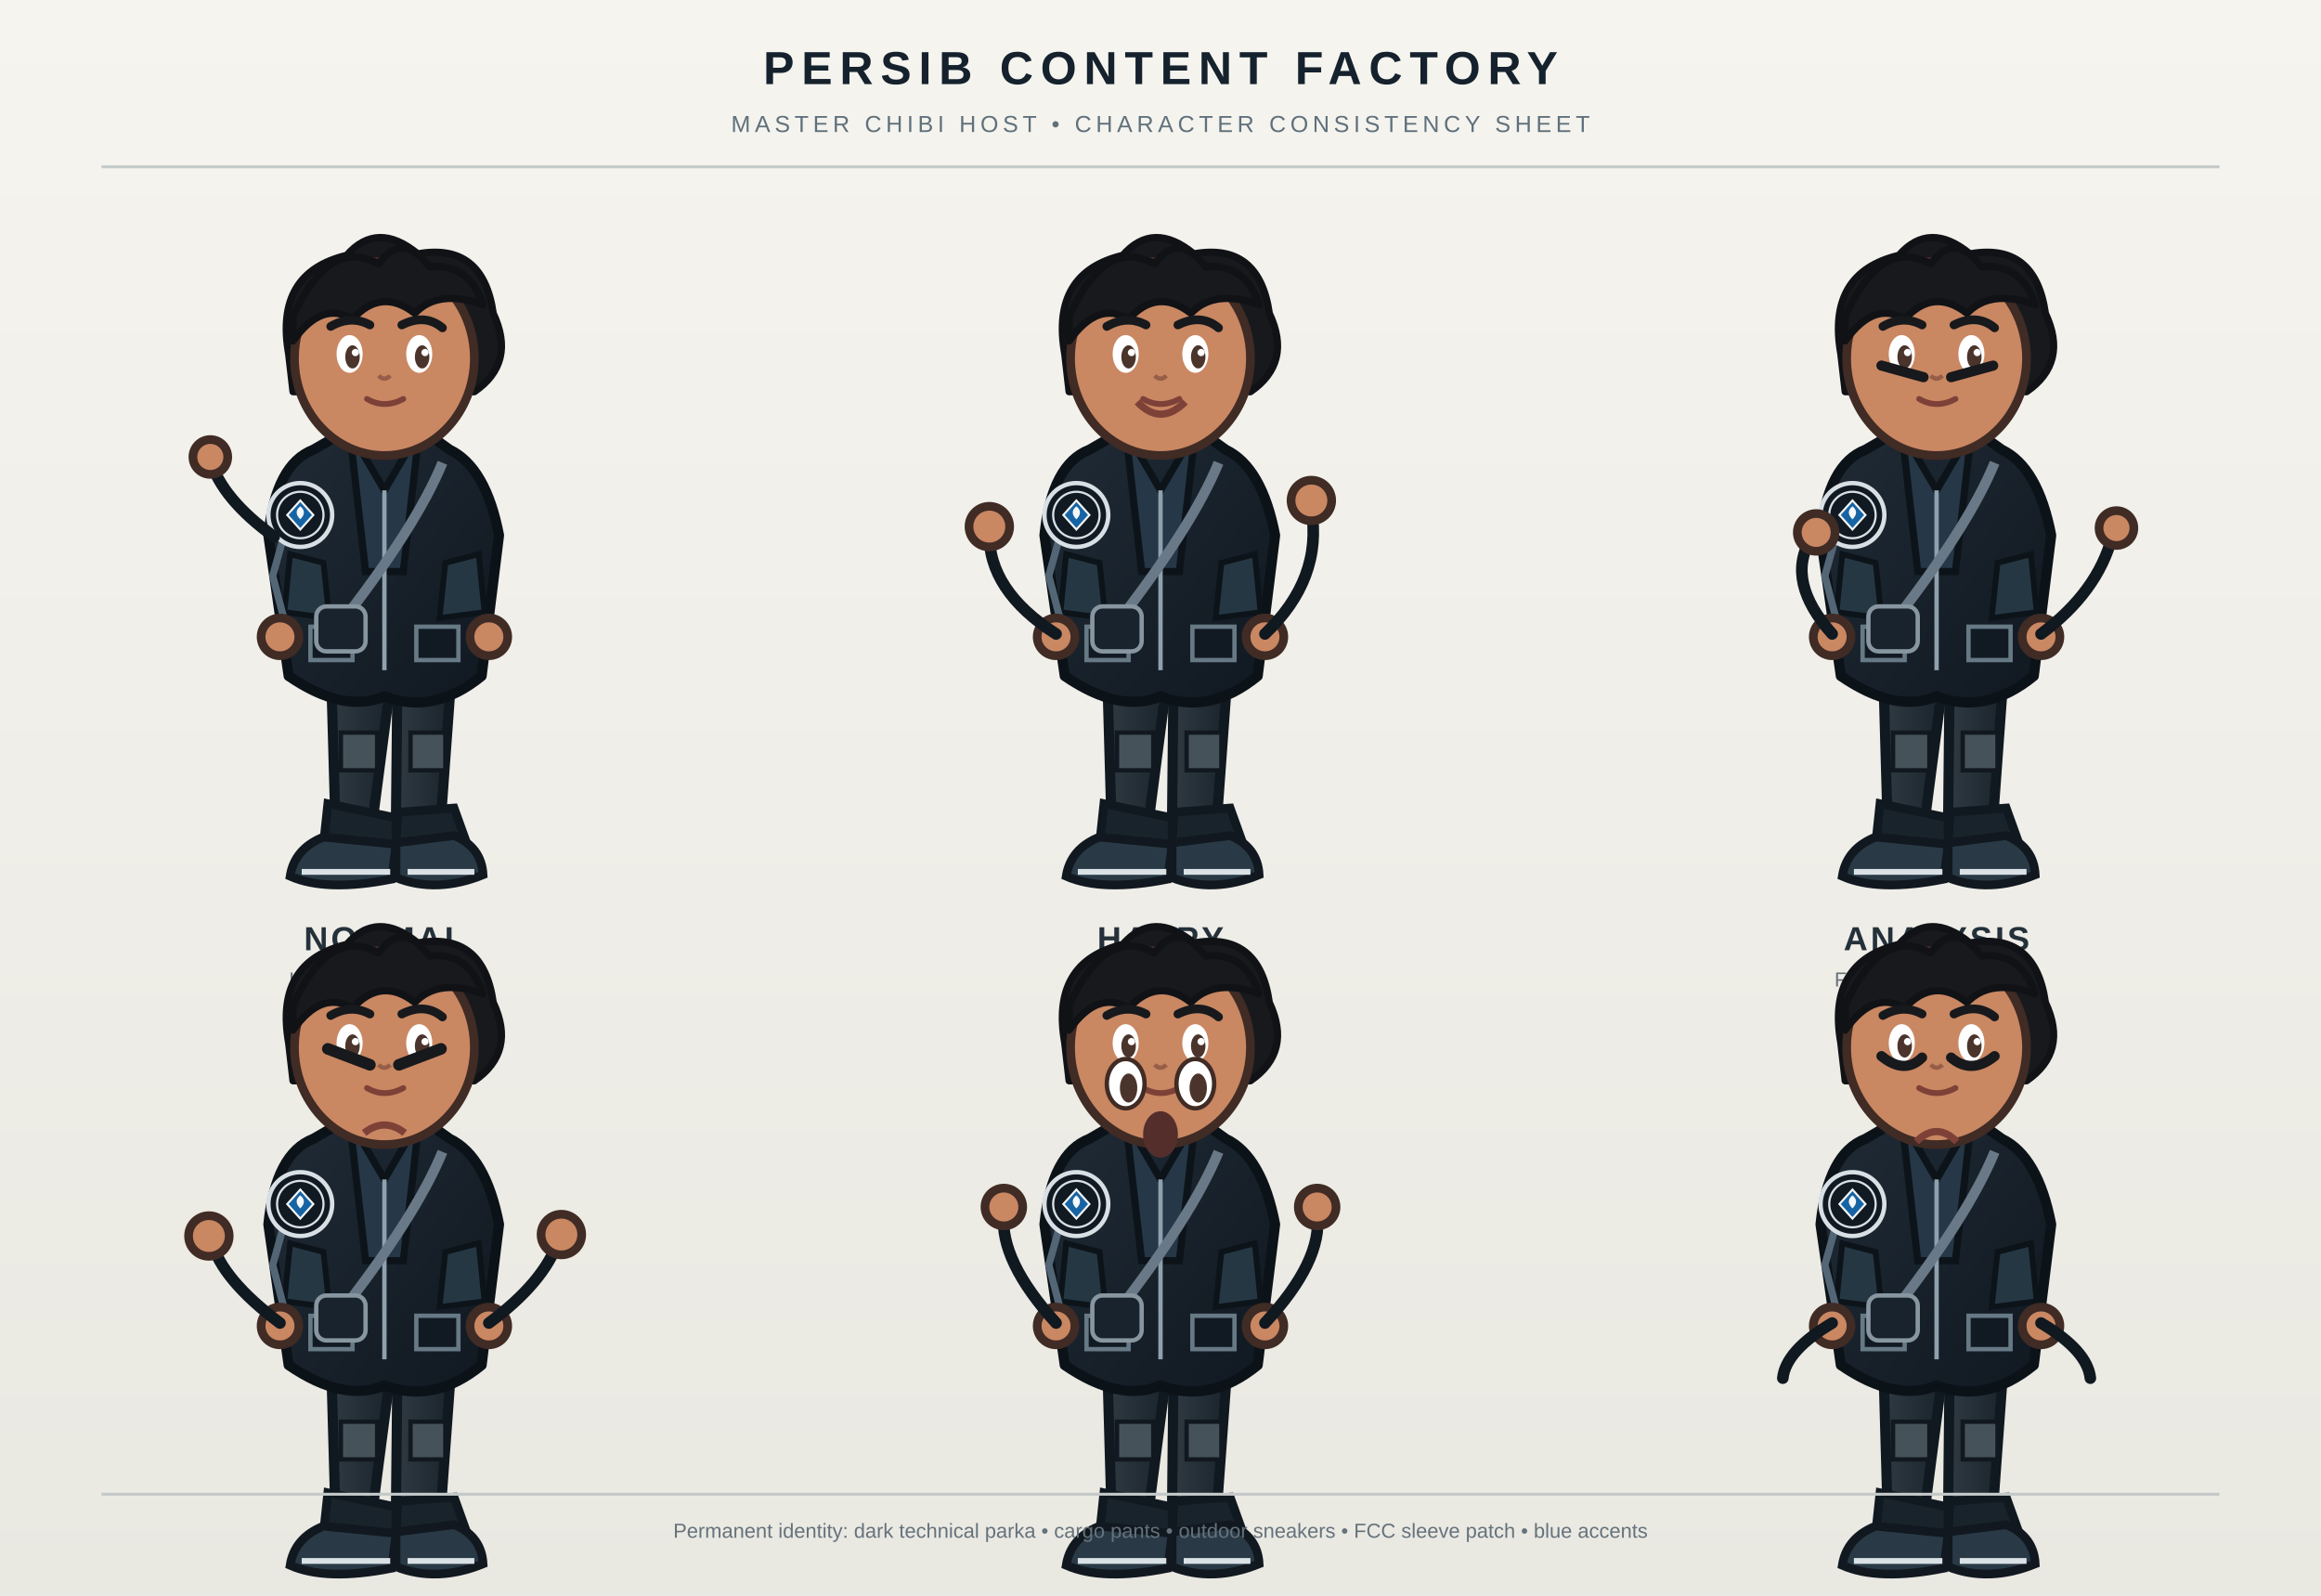
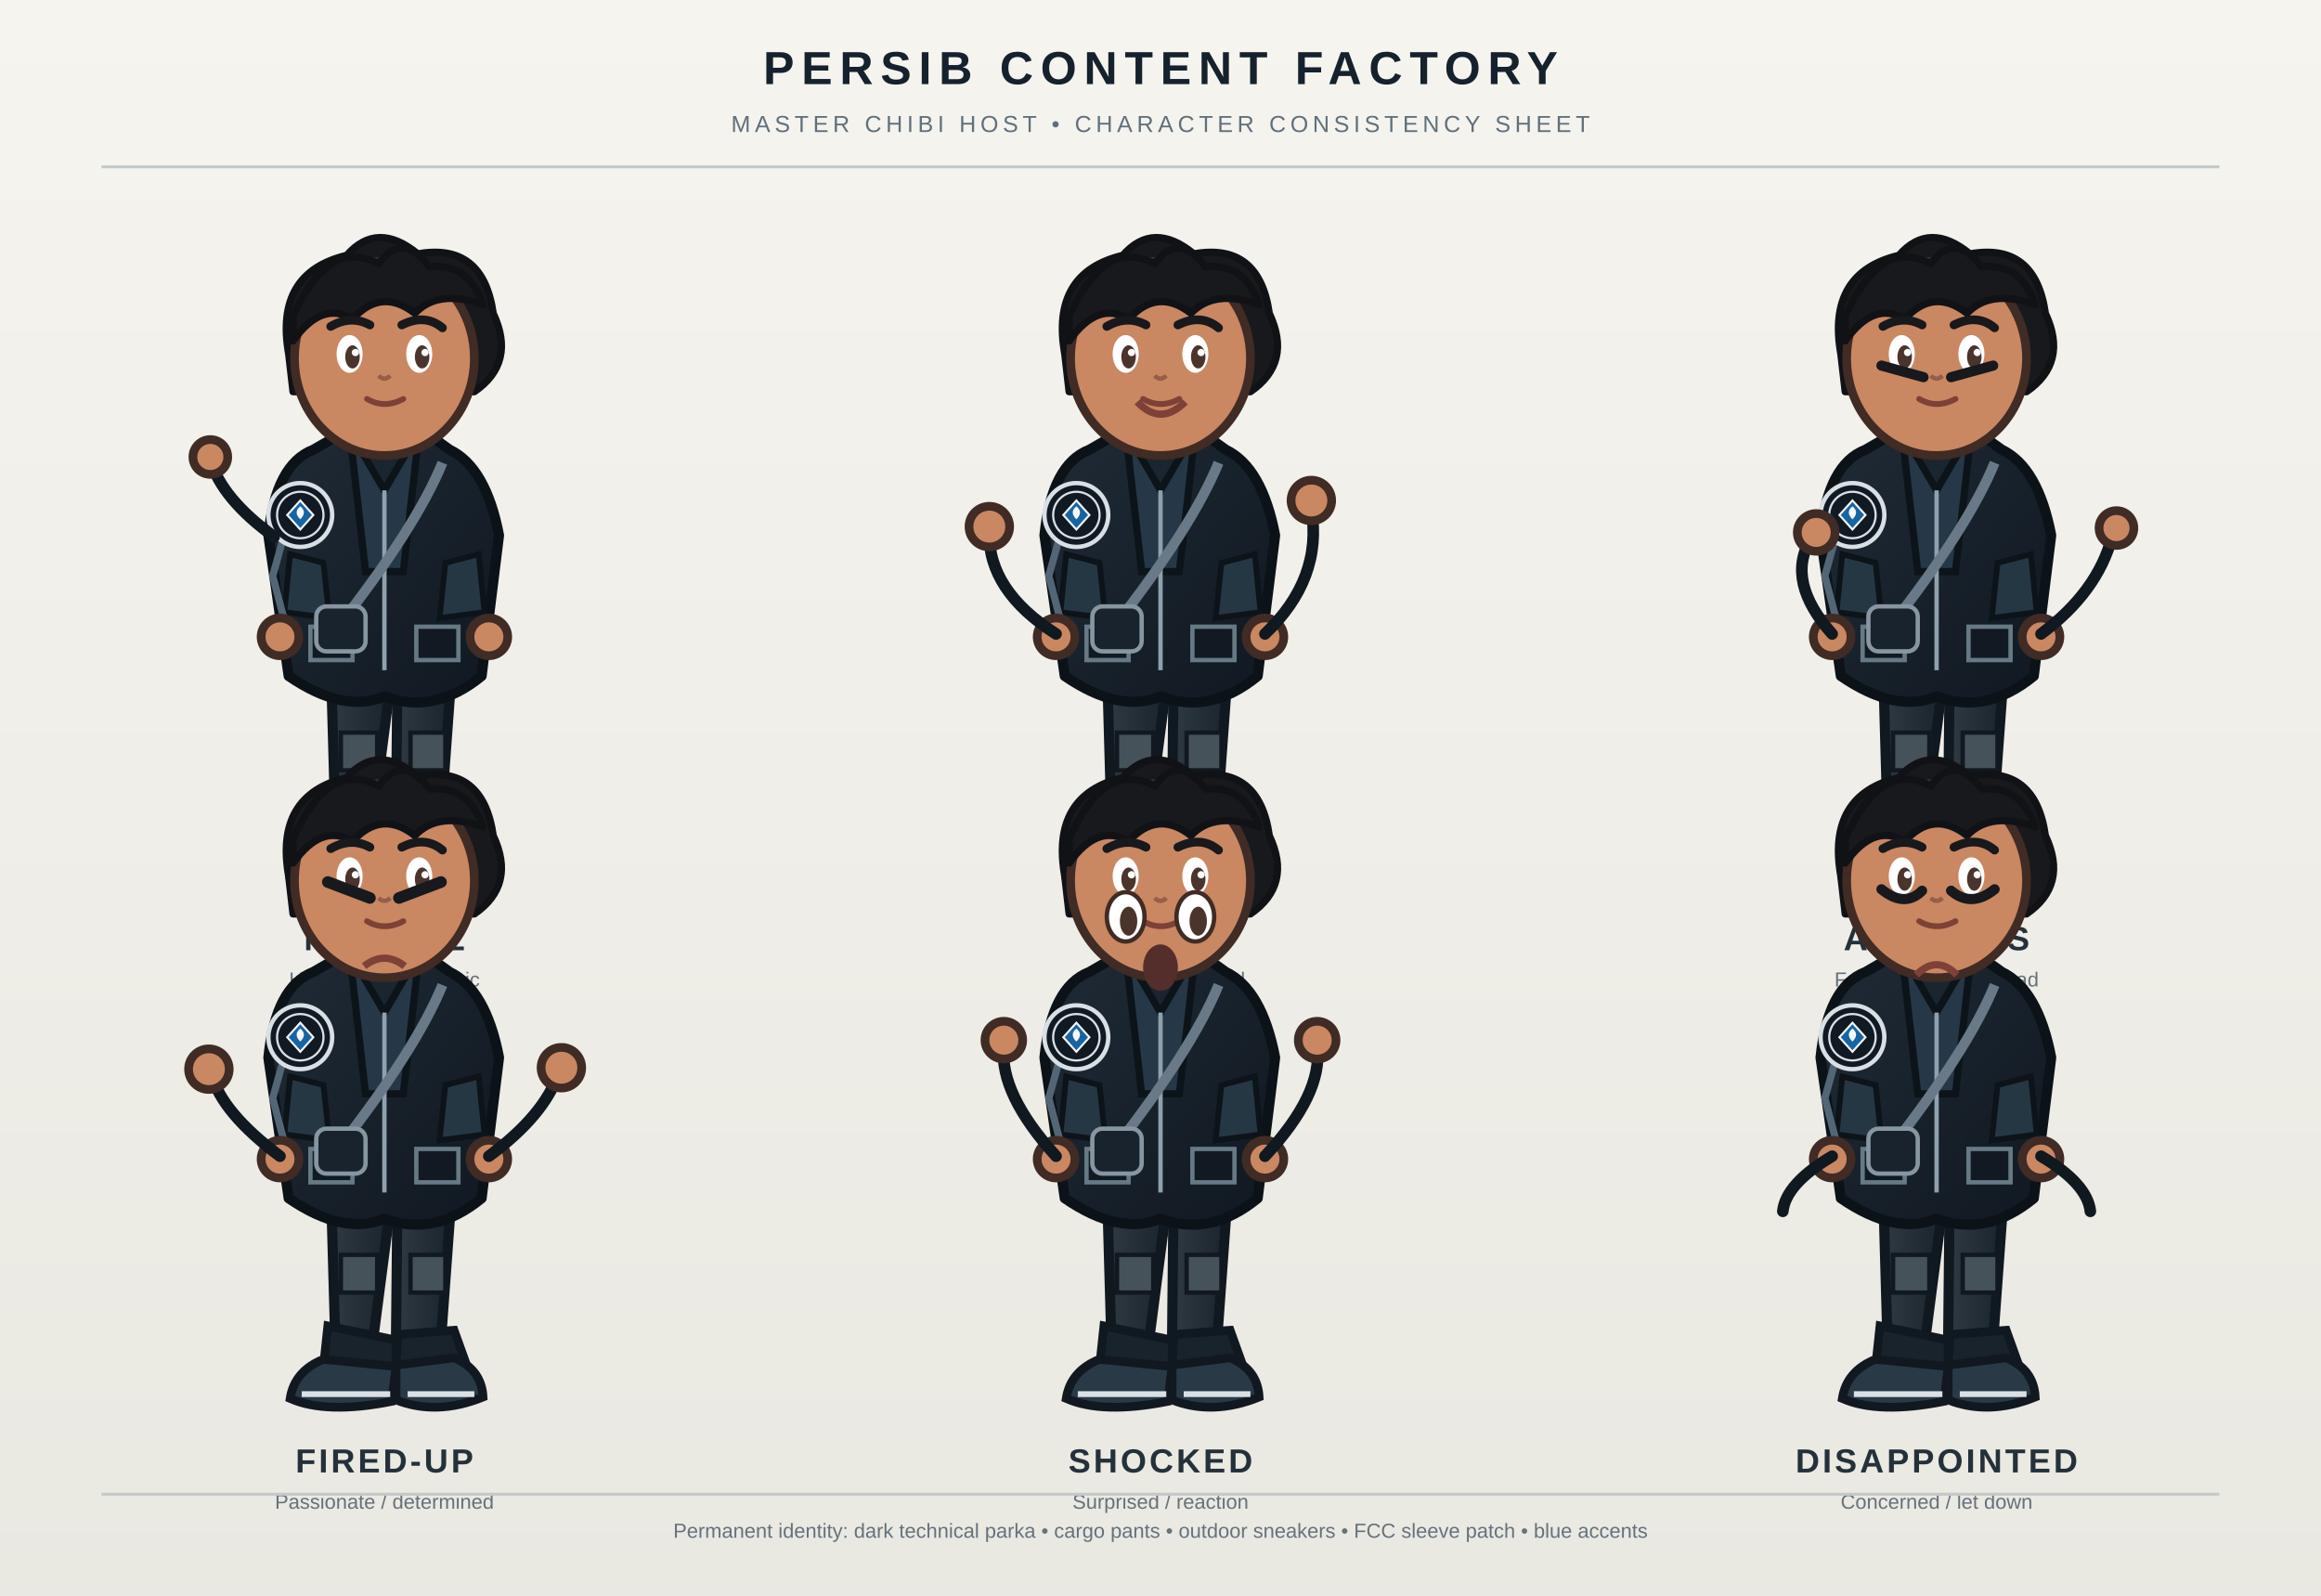
<svg xmlns="http://www.w3.org/2000/svg" width="1600" height="1100" viewBox="0 0 1600 1100">
  <defs>
    <linearGradient id="bg" x2="0" y2="1">
      <stop stop-color="#f5f4ef" />
      <stop offset="1" stop-color="#e9e8e1" />
    </linearGradient>
    <linearGradient id="parka" x2="1" y2="1">
      <stop stop-color="#202b36" />
      <stop offset="1" stop-color="#101820" />
    </linearGradient>
    <linearGradient id="pants" x2="1">
      <stop stop-color="#303a43" />
      <stop offset="1" stop-color="#19232b" />
    </linearGradient>
    <style>
      .label{font:700 23px Arial,sans-serif;letter-spacing:2px;fill:#24313a}
      .small{font:14px Arial,sans-serif;fill:#66717a}
      .line{stroke:#101820;stroke-width:8;stroke-linecap:round;stroke-linejoin:round}
      .skin{fill:#c98762;stroke:#402b25;stroke-width:6}
      .hair{fill:#17191c;stroke:#101216;stroke-width:5;stroke-linejoin:round}
      .coat{fill:url(#parka);stroke:#0b1218;stroke-width:7;stroke-linejoin:round}
      .blue{fill:#1764a5}
      .white{fill:#f2f4f6}
    </style>
    <g id="head">
      <path class="hair" d="M-66,-43 Q-76,-99 -26,-111 Q-5,-135 23,-112 Q68,-120 75,-71 Q91,-37 62,-17 L-63,-17Z" />
      <ellipse class="skin" cx="0" cy="-40" rx="62" ry="67" />
      <path class="hair" d="M-63,-69 Q-38,-124 -4,-105 Q12,-128 31,-103 Q58,-106 68,-77 Q37,-88 21,-71 Q-2,-89 -22,-67 Q-43,-80 -63,-52Z" />
      <ellipse cx="-24" cy="-43" rx="9" ry="13" fill="#fff" />
      <ellipse cx="24" cy="-43" rx="9" ry="13" fill="#fff" />
      <ellipse cx="-22" cy="-41" rx="5" ry="8" fill="#4b342b" />
      <ellipse cx="26" cy="-41" rx="5" ry="8" fill="#4b342b" />
      <circle cx="-20" cy="-44" r="2.5" fill="#fff" />
      <circle cx="28" cy="-44" r="2.5" fill="#fff" />
      <path d="M-37,-62 Q-23,-70 -10,-63 M12,-63 Q28,-71 40,-61" fill="none" stroke="#17191c" stroke-width="6" stroke-linecap="round" />
      <path d="M-12,-12 Q0,-5 13,-12" fill="none" stroke="#7e4138" stroke-width="4" stroke-linecap="round" />
      <path d="M-4,-28 Q0,-24 4,-28" fill="none" stroke="#965e48" stroke-width="3" />
    </g>
    <g id="patch">
      <circle r="22" fill="#111a22" stroke="#d8e0e5" stroke-width="3" />
      <circle r="16" fill="none" stroke="#d8e0e5" stroke-width="1.5" />
      <path d="M0,-10 L9,0 L0,10 L-9,0Z" fill="#1764a5" stroke="#f5f7f8" stroke-width="1.4" />
      <path d="M0,-6 Q-5,-2 0,3 Q5,-2 0,-6Z" fill="#f5f7f8" />
    </g>
    <g id="body">
      <path d="M-37,139 L-34,245 L-8,250 L5,150Z" fill="url(#pants)" stroke="#101820" stroke-width="7" />
      <path d="M9,150 L8,246 L39,249 L47,139Z" fill="url(#pants)" stroke="#101820" stroke-width="7" />
      <path d="M-39,239 L-42,267 L8,267 L9,249Z M8,245 L8,267 L57,267 L48,242Z" fill="#19232b" stroke="#101820" stroke-width="6" />
      <path d="M-42,262 Q-62,270 -65,289 Q-40,300 5,291 L8,267Z" fill="#293a46" stroke="#111820" stroke-width="6" />
      <path d="M8,266 L8,290 Q36,301 68,288 Q67,269 48,261Z" fill="#293a46" stroke="#111820" stroke-width="6" />
      <path d="M-57,286 L4,286 M16,286 L62,286" stroke="#d9e1e5" stroke-width="4" />
      <path class="coat" d="M-49,-5 Q-75,5 -80,54 L-66,151 Q-28,177 0,165 Q34,178 67,151 L79,54 Q70,7 45,-5 L24,-20 L-23,-20Z" />
      <path d="M-24,-18 L0,23 L24,-18 L13,79 L-13,79Z" fill="#263847" stroke="#0c141a" stroke-width="5" />
      <path d="M0,23 L0,147" stroke="#8fa1ad" stroke-width="3" />
      <path d="M-65,67 L-42,73 L-38,111 L-69,107Z M65,67 L42,73 L38,111 L69,107Z" fill="#263744" stroke="#0c141a" stroke-width="4" />
      <path d="M-51,117 L-22,117 L-22,140 L-51,140Z M22,117 L51,117 L51,140 L22,140Z" fill="#111a22" stroke="#667985" stroke-width="3" />
      <path d="M-62,28 L-77,82 L-66,124" fill="none" stroke="#536675" stroke-width="5" />
      <use href="#patch" x="-58" y="40" />
      <path d="M40,4 Q22,48 -32,117" fill="none" stroke="#697987" stroke-width="7" />
      <rect x="-47" y="103" width="34" height="31" rx="7" fill="#18232d" stroke="#8796a0" stroke-width="3" />
      <circle cx="-72" cy="124" r="13" class="skin" />
      <circle cx="72" cy="124" r="13" class="skin" />
      <path d="M-30,190 L-5,190 L-5,216 L-30,216Z M18,190 L42,190 L42,216 L18,216Z" fill="#46525a" stroke="#111820" stroke-width="3" />
    </g>
  </defs>
  <rect width="1600" height="1100" fill="url(#bg)" />
  <text x="800" y="58" text-anchor="middle" font-family="Arial" font-size="32" font-weight="800" letter-spacing="5" fill="#15222d">PERSIB CONTENT FACTORY</text>
  <text x="800" y="91" text-anchor="middle" font-family="Arial" font-size="16" letter-spacing="3" fill="#60707b">MASTER CHIBI HOST • CHARACTER CONSISTENCY SHEET</text>
  <path d="M70 115 H1530" stroke="#c3c9c8" stroke-width="2" />
  <g transform="translate(265 315)">
    <use href="#body" />
    <use href="#head" transform="translate(0 -28)" />
    <path d="M-76,55 Q-112,29 -120,2" fill="none" class="line" />
    <circle cx="-120" cy="0" r="12" class="skin" />
    <text class="label" x="0" y="340" text-anchor="middle">NORMAL</text>
    <text class="small" x="0" y="365" text-anchor="middle">Host / introduce topic</text>
  </g>
  <g transform="translate(800 315)">
    <use href="#body" />
    <use href="#head" transform="translate(0 -28)" />
    <path d="M-72,122 Q-119,92 -118,52" fill="none" class="line" />
    <circle cx="-118" cy="48" r="14" class="skin" />
    <path d="M72,122 Q112,84 104,36" fill="none" class="line" />
    <circle cx="104" cy="30" r="14" class="skin" />
    <path d="M-16,-38 Q0,-21 17,-38" fill="none" stroke="#7e4138" stroke-width="5" />
    <text class="label" x="0" y="340" text-anchor="middle">HAPPY</text>
    <text class="small" x="0" y="365" text-anchor="middle">Celebrate / excited</text>
  </g>
  <g transform="translate(1335 315)">
    <use href="#body" />
    <use href="#head" transform="translate(0 -28)" />
    <path d="M-72,122 Q-104,86 -87,57" fill="none" class="line" />
    <circle cx="-83" cy="52" r="13" class="skin" />
    <path d="M72,122 Q111,93 121,55" fill="none" class="line" />
    <circle cx="124" cy="49" r="12" class="skin" />
    <path d="M-38,-63 L-9,-55 M10,-55 L39,-63" stroke="#17191c" stroke-width="7" stroke-linecap="round" />
    <text class="label" x="0" y="340" text-anchor="middle">ANALYSIS</text>
    <text class="small" x="0" y="365" text-anchor="middle">Focused / tactical read</text>
  </g>
-   <g transform="translate(265 790)">
+   <g transform="translate(265 675)">
    <use href="#body" />
    <use href="#head" transform="translate(0 -28)" />
    <path d="M-72,122 Q-112,92 -119,66" fill="none" class="line" />
    <circle cx="-121" cy="62" r="14" class="skin" />
    <path d="M72,122 Q110,94 120,65" fill="none" class="line" />
    <circle cx="122" cy="61" r="14" class="skin" />
    <path d="M-39,-67 L-10,-56 M10,-56 L39,-67" stroke="#17191c" stroke-width="8" stroke-linecap="round" />
    <path d="M-14,-9 Q0,-20 14,-9" fill="none" stroke="#7e4138" stroke-width="5" />
    <text class="label" x="0" y="340" text-anchor="middle">FIRED-UP</text>
    <text class="small" x="0" y="365" text-anchor="middle">Passionate / determined</text>
  </g>
-   <g transform="translate(800 790)">
+   <g transform="translate(800 675)">
    <use href="#body" />
    <use href="#head" transform="translate(0 -28)" />
    <ellipse cx="-24" cy="-43" rx="13" ry="17" fill="#fff" stroke="#402b25" stroke-width="3" />
    <ellipse cx="24" cy="-43" rx="13" ry="17" fill="#fff" stroke="#402b25" stroke-width="3" />
    <ellipse cx="-22" cy="-40" rx="6" ry="10" fill="#4b342b" />
    <ellipse cx="26" cy="-40" rx="6" ry="10" fill="#4b342b" />
    <ellipse cx="0" cy="-8" rx="12" ry="16" fill="#542e2b" />
    <path d="M-72,122 Q-111,79 -108,47" fill="none" class="line" />
    <circle cx="-108" cy="42" r="13" class="skin" />
    <path d="M72,122 Q112,79 108,47" fill="none" class="line" />
    <circle cx="108" cy="42" r="13" class="skin" />
    <text class="label" x="0" y="340" text-anchor="middle">SHOCKED</text>
    <text class="small" x="0" y="365" text-anchor="middle">Surprised / reaction</text>
  </g>
-   <g transform="translate(1335 790)">
+   <g transform="translate(1335 675)">
    <use href="#body" />
    <use href="#head" transform="translate(0 -28)" />
    <path d="M-38,-62 Q-22,-49 -10,-61 M10,-61 Q24,-49 40,-62" fill="none" stroke="#17191c" stroke-width="7" stroke-linecap="round" />
    <path d="M-14,-3 Q0,-17 14,-3" fill="none" stroke="#7e4138" stroke-width="5" />
    <path d="M-72,122 Q-104,141 -106,160 M72,122 Q104,141 106,160" fill="none" class="line" />
    <text class="label" x="0" y="340" text-anchor="middle">DISAPPOINTED</text>
    <text class="small" x="0" y="365" text-anchor="middle">Concerned / let down</text>
  </g>
  <path d="M70 1030 H1530" stroke="#c3c9c8" stroke-width="2" />
  <text x="800" y="1060" text-anchor="middle" font-family="Arial" font-size="14" fill="#65727b">Permanent identity: dark technical parka • cargo pants • outdoor sneakers • FCC sleeve patch • blue accents</text>
</svg>
